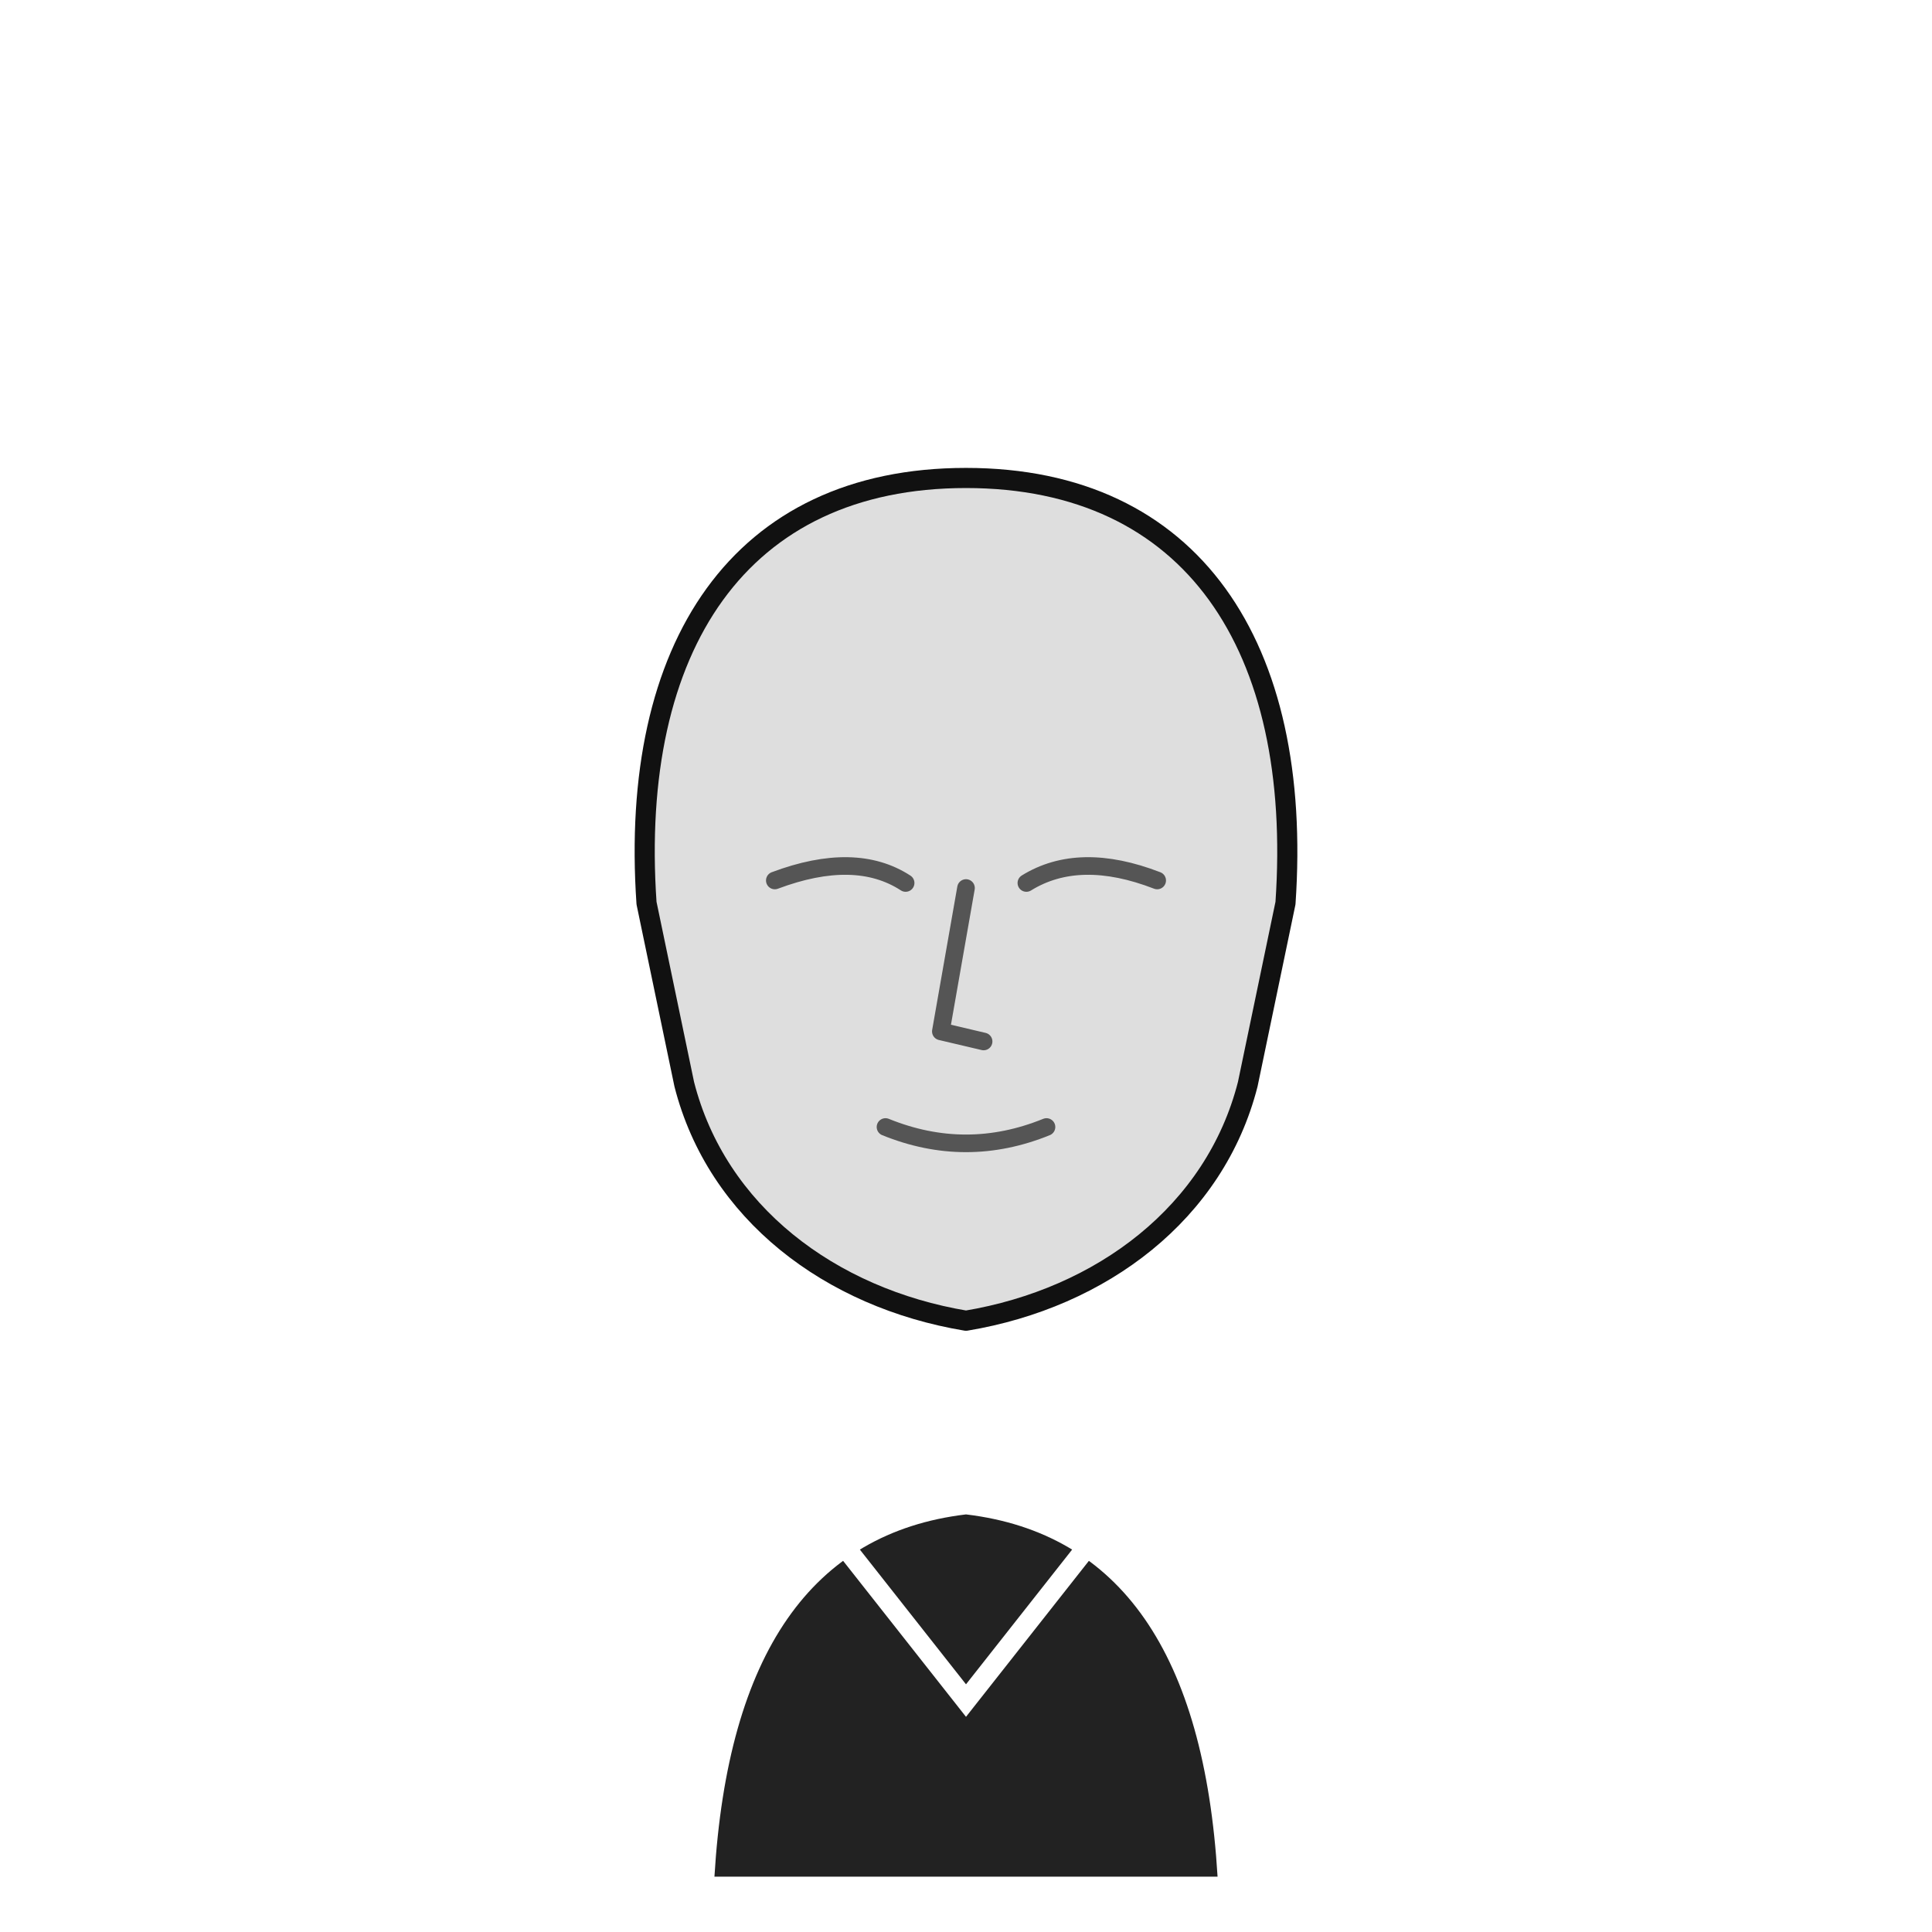
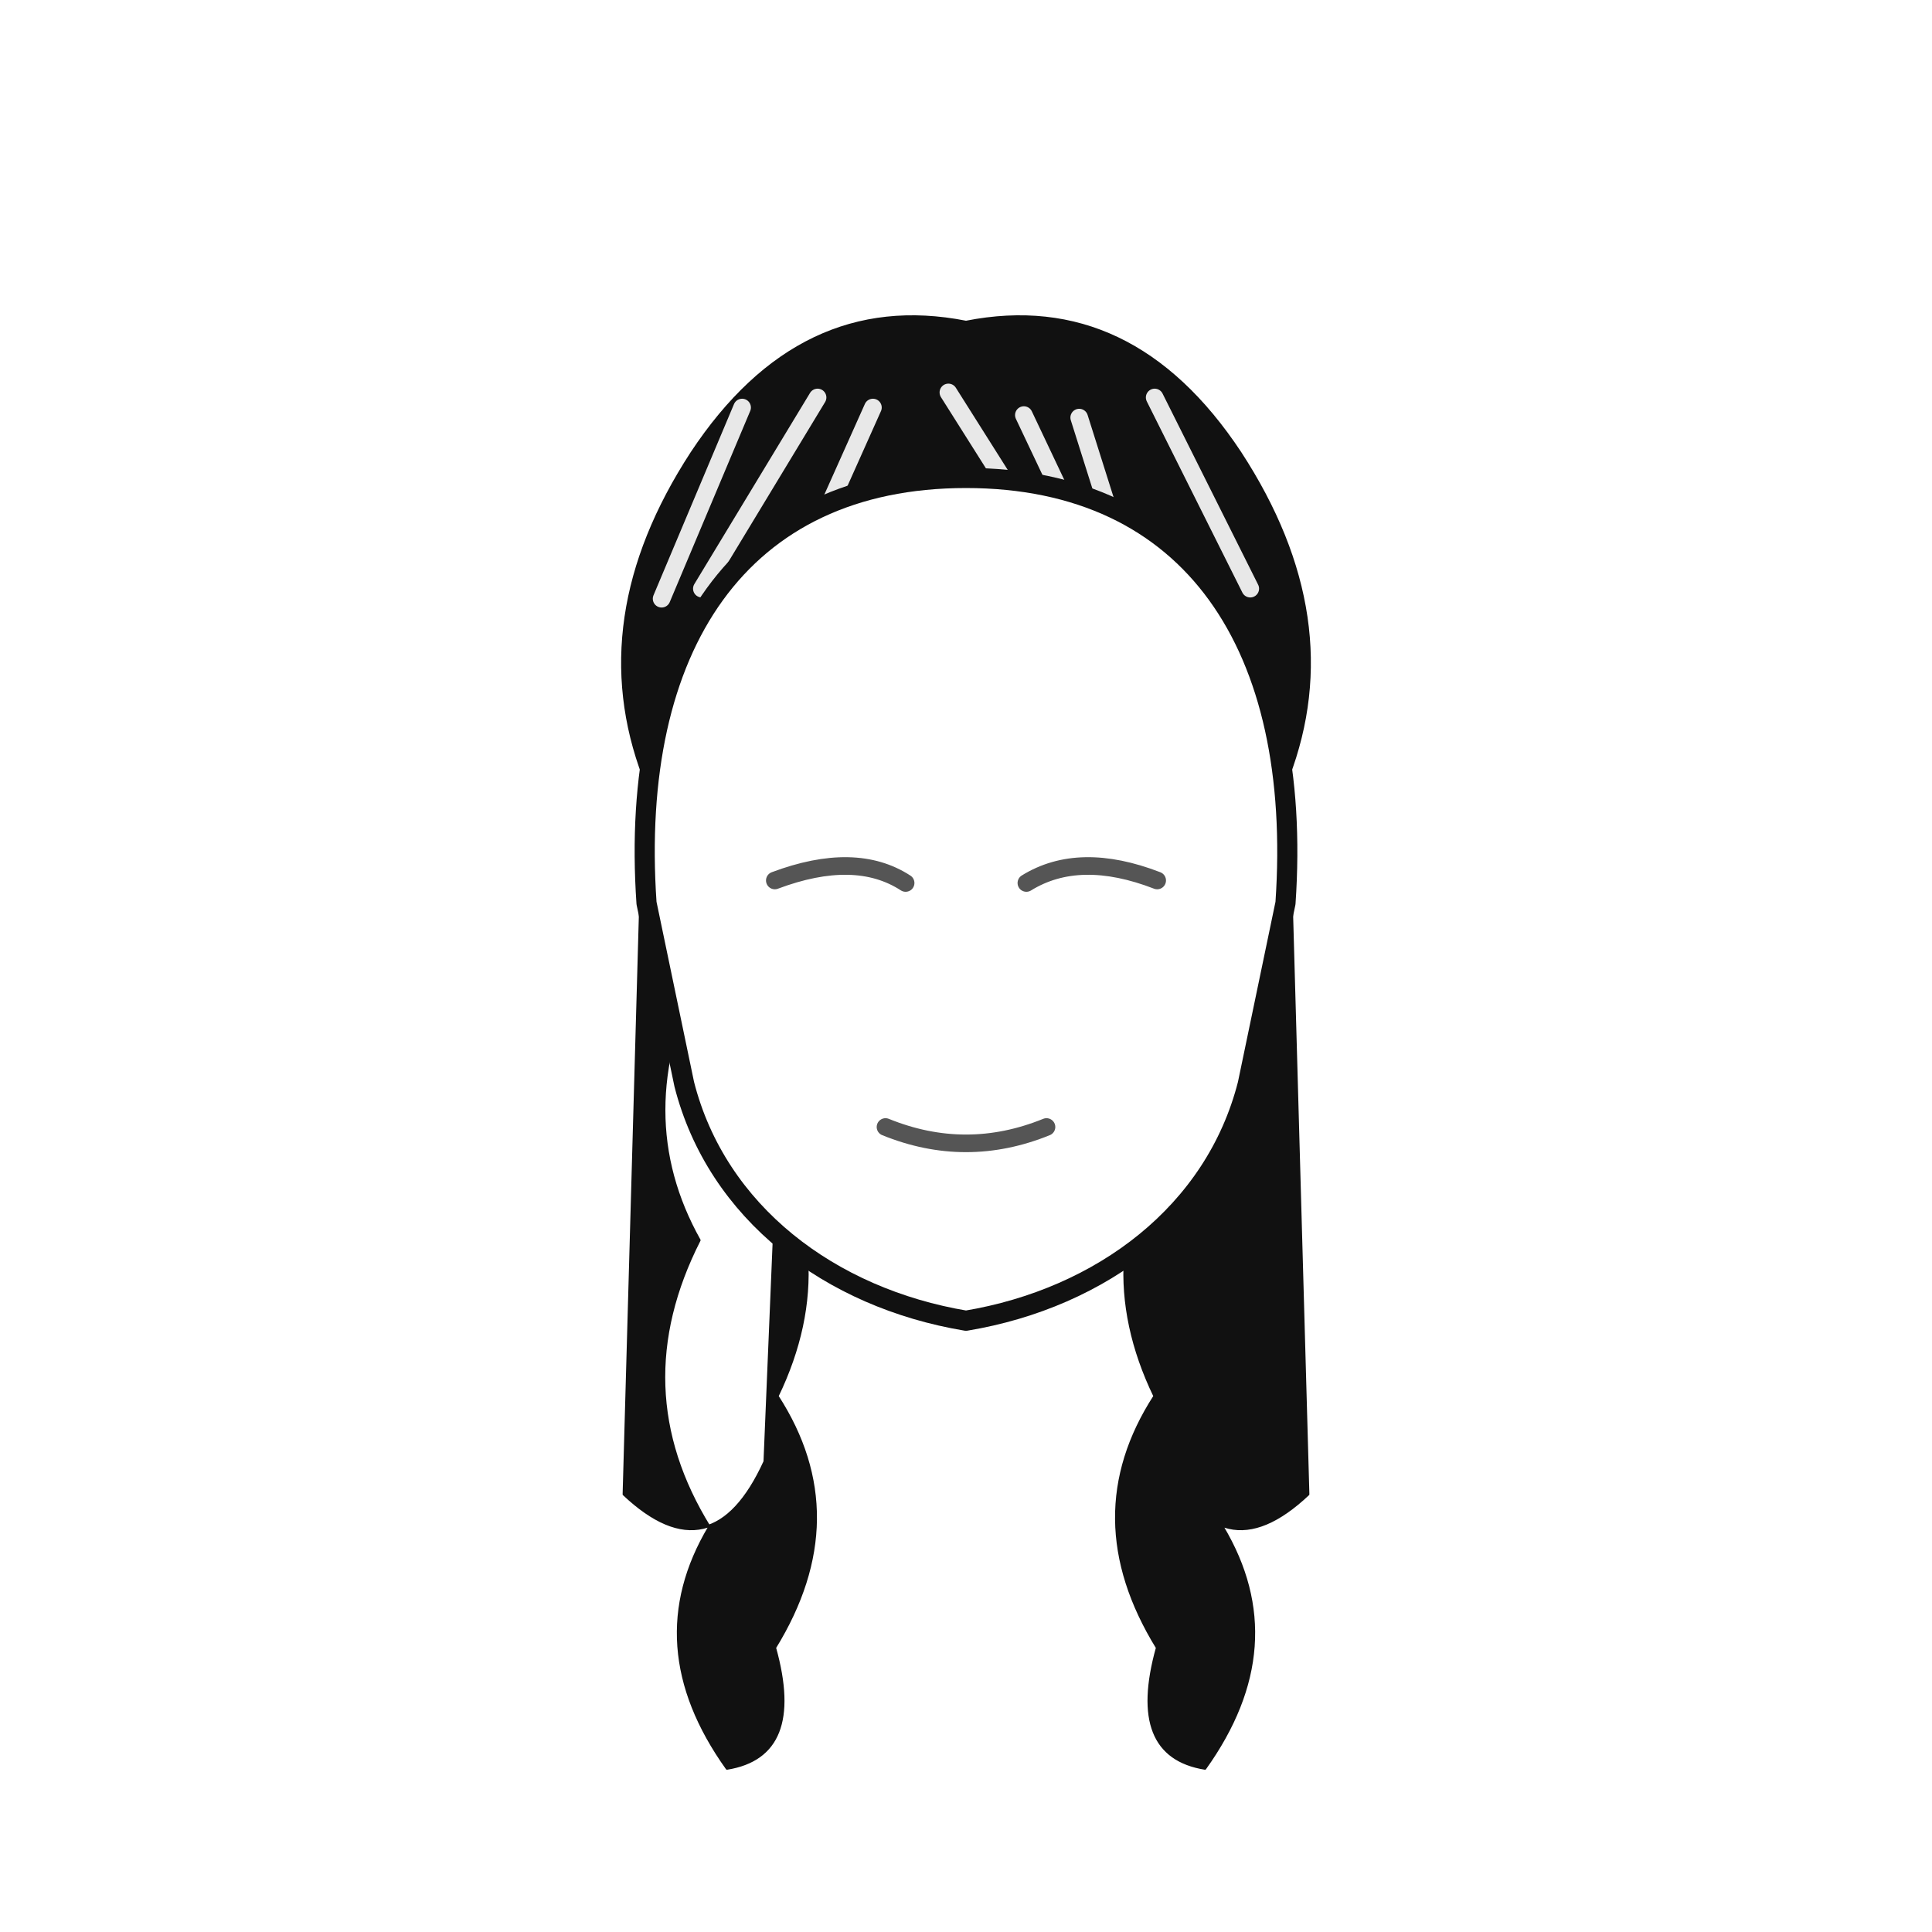
<svg xmlns="http://www.w3.org/2000/svg" width="768" height="768" viewBox="0 0 768 768" role="img" aria-label="braids">
  <rect width="768" height="768" fill="#fff" />
-   <g stroke="#111" stroke-linejoin="round" stroke-linecap="round">M256 309 Q232 246 275 180 Q318 115 384 128 Q450 115 493 180 Q536 246 512 309 L520 594 Q485 627 464 581 L455 365 Q440 280 384 263 Q328 280 313 365 L304 581 Q283 627 248 594Z M278 386 Q250 443 278 493 Q248 552 282 607 Q254 654 289 703 Q320 698 308 655 Q340 603 309 555 Q336 499 302 447Z M490 386 Q518 443 490 493 Q520 552 486 607 Q514 654 479 703 Q448 698 460 655 Q428 603 459 555 Q432 499 466 447Z<path d="M384 190 C294 190 250 257 257 359 L272 431 C285 482 330 516 384 525 C438 516 483 482 496 431 L511 359 C518 257 474 190 384 190Z" fill="#dedede" stroke-width="8" />
-     <path d="M308 350 Q340 338 360 351 M408 351 Q429 338 460 350 M384 353 L374 410 L391 414 M352 448 Q384 461 416 448" fill="none" stroke="#555" stroke-width="7" stroke-linecap="round" />
+   <g stroke="#111" stroke-linejoin="round" stroke-linecap="round">
+     <path d="M256 309 Q232 246 275 180 Q318 115 384 128 Q450 115 493 180 Q536 246 512 309 L520 594 Q485 627 464 581 L455 365 Q440 280 384 263 Q328 280 313 365 L304 581 Q283 627 248 594Z M278 386 Q250 443 278 493 Q248 552 282 607 Q254 654 289 703 Q320 698 308 655 Q340 603 309 555 Q336 499 302 447Z M490 386 Q518 443 490 493 Q520 552 486 607 Q514 654 479 703 Q448 698 460 655 Q428 603 459 555 Q432 499 466 447Z" fill="#111" />
+     <g data-strand-detail="true" fill="none" stroke="#fff" stroke-width="7" stroke-linecap="round" opacity=".9">
+       <path d="M295 162 Q279 200 263 238" />
+       <path d="M325 158 Q302 196 279 234" />
+       <path d="M347 162 Q330 200 313 238" />
+       <path d="M377 156 Q401 194 425 232" />
+       <path d="M407 165 Q425 203 443 241" />
+       <path d="M429 166 Q441 204 453 242" />
+       <path d="M459 158 Q478 196 497 234" />
+     </g>
+     <path d="M384 190 C294 190 250 257 257 359 L272 431 C285 482 330 516 384 525 C438 516 483 482 496 431 L511 359 C518 257 474 190 384 190Z" fill="#fff" stroke-width="8" />
+     <path d="M308 350 Q340 338 360 351 M408 351 Q429 338 460 350 M384 353  M352 448 Q384 461 416 448" fill="none" stroke="#555" stroke-width="7" stroke-linecap="round" />
  </g>
-   <path d="M284 746 Q292 613 384 602 Q476 613 484 746" fill="#222" />
-   <path d="M332 610 L384 676 L436 610" fill="none" stroke="#fff" stroke-width="8" />
</svg>
